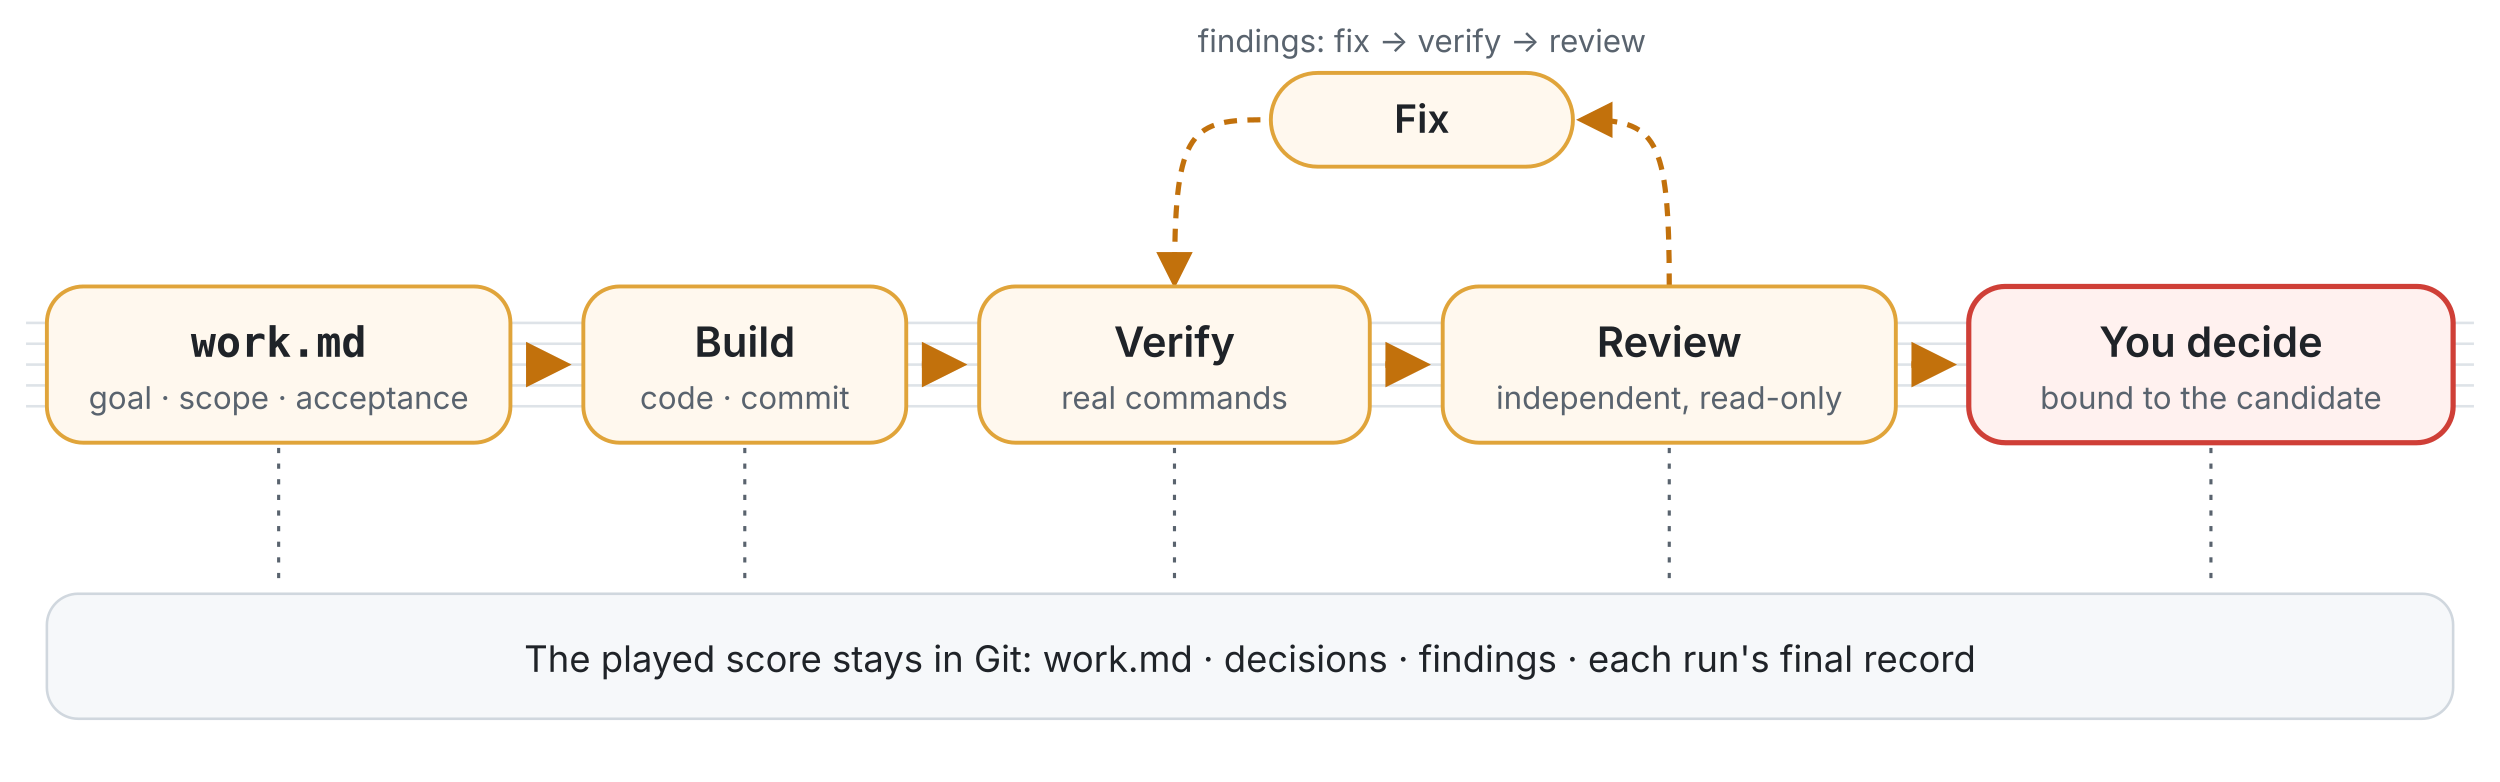
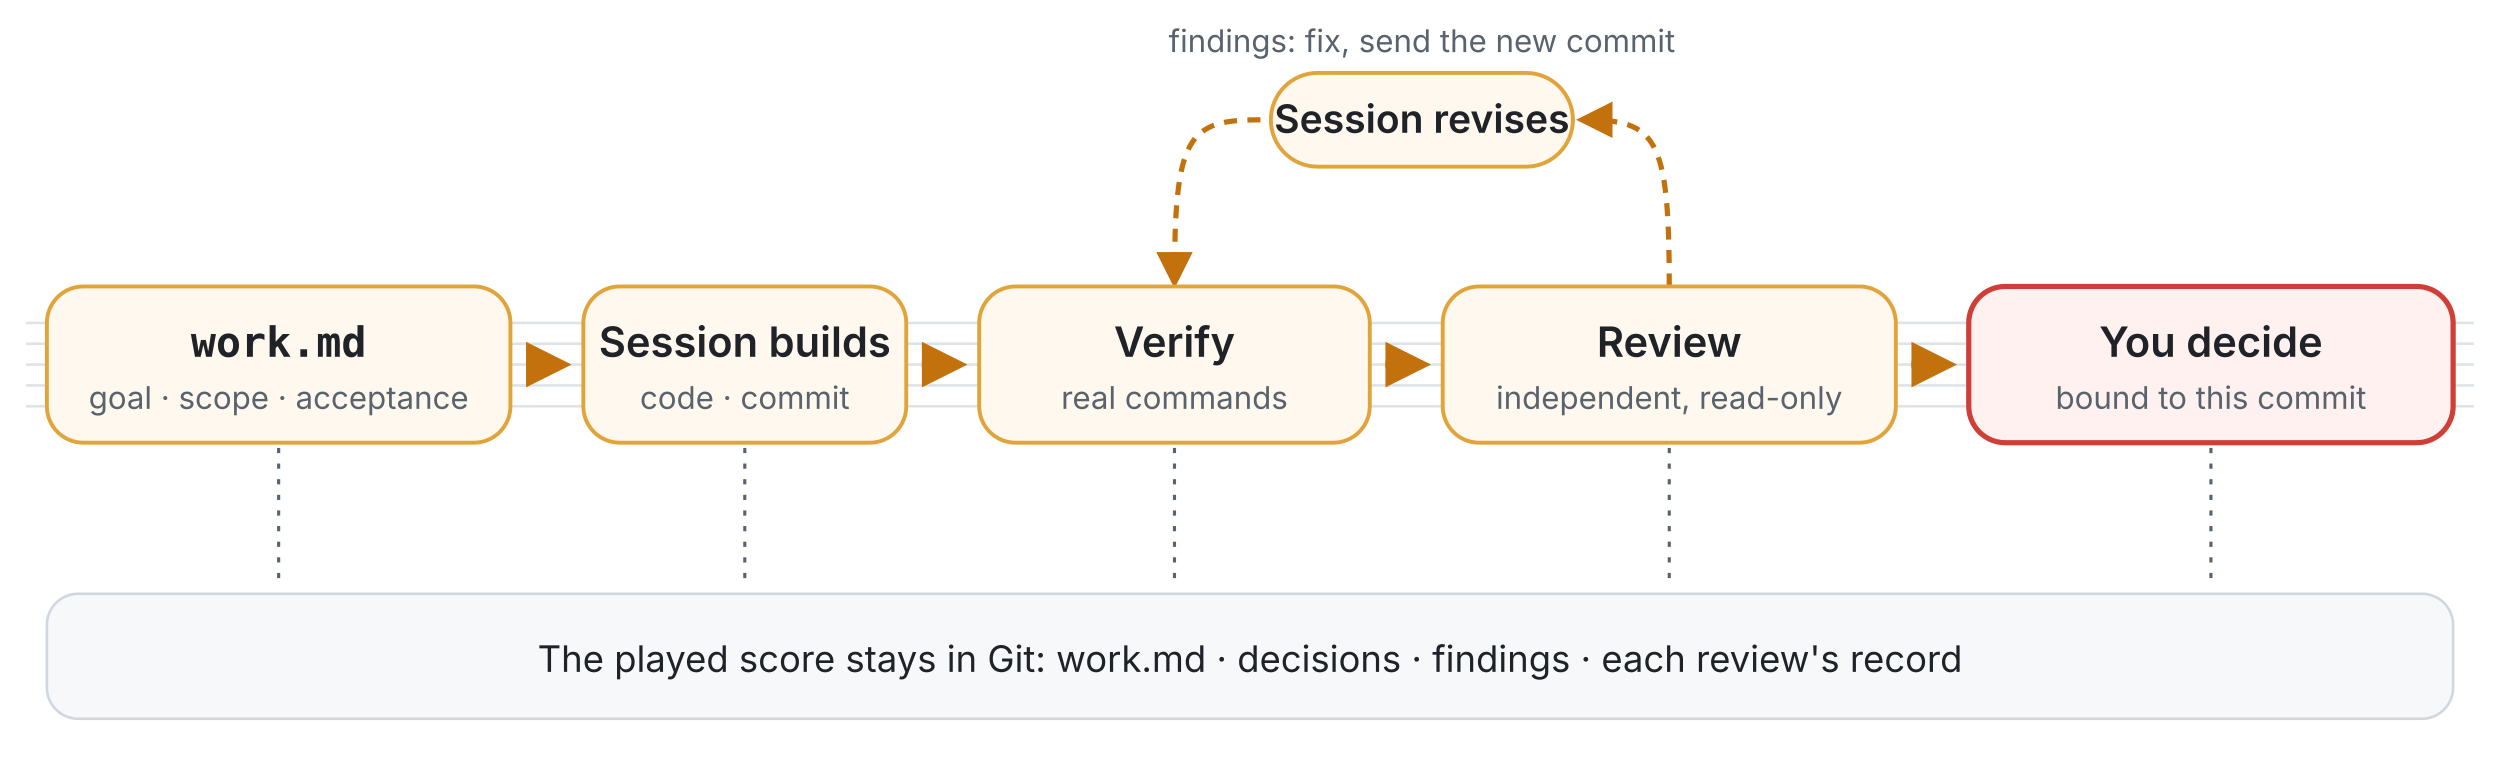
<svg xmlns="http://www.w3.org/2000/svg" width="960" height="300" viewBox="0 0 960 300" role="img">
  <defs>
    <marker id="arrow-light" viewBox="0 0 10 10" refX="8" refY="5" markerWidth="7" markerHeight="7" orient="auto-start-reverse">
      <path d="M 0 0 L 10 5 L 0 10 z" fill="#c2710c" />
    </marker>
  </defs>
  <line x1="10" y1="124" x2="950" y2="124" stroke="#d0d7de" stroke-width="1" opacity="0.7" />
  <line x1="10" y1="132" x2="950" y2="132" stroke="#d0d7de" stroke-width="1" opacity="0.7" />
  <line x1="10" y1="140" x2="950" y2="140" stroke="#d0d7de" stroke-width="1" opacity="0.7" />
  <line x1="10" y1="148" x2="950" y2="148" stroke="#d0d7de" stroke-width="1" opacity="0.7" />
  <line x1="10" y1="156" x2="950" y2="156" stroke="#d0d7de" stroke-width="1" opacity="0.7" />
  <line x1="202" y1="140" x2="216" y2="140" stroke="#c2710c" stroke-width="2.5" marker-end="url(#arrow-light)" />
  <line x1="354" y1="140" x2="368" y2="140" stroke="#c2710c" stroke-width="2.5" marker-end="url(#arrow-light)" />
  <line x1="532" y1="140" x2="546" y2="140" stroke="#c2710c" stroke-width="2.5" marker-end="url(#arrow-light)" />
  <line x1="734" y1="140" x2="748" y2="140" stroke="#c2710c" stroke-width="2.5" marker-end="url(#arrow-light)" />
  <path d="M 641 110 C 641 52, 636 46, 608 46" fill="none" stroke="#c2710c" stroke-width="2" stroke-dasharray="5 4" marker-end="url(#arrow-light)" />
  <path d="M 484 46 C 456 46, 451 52, 451 108" fill="none" stroke="#c2710c" stroke-width="2" stroke-dasharray="5 4" marker-end="url(#arrow-light)" />
  <rect x="488" y="28" width="116" height="36" rx="18" fill="#fff8ee" stroke="#e0a43a" stroke-width="1.5" />
-   <text x="546" y="51" text-anchor="middle" font-family="-apple-system, 'Segoe UI', 'PingFang SC', 'Hiragino Sans GB', 'Noto Sans SC', sans-serif" font-size="15" font-weight="600" fill="#1f2328">Fix</text>
-   <text x="546" y="20" text-anchor="middle" font-family="-apple-system, 'Segoe UI', 'PingFang SC', 'Hiragino Sans GB', 'Noto Sans SC', sans-serif" font-size="12" fill="#59636e">findings: fix → verify → review</text>
+   <text x="546" y="51" text-anchor="middle" font-family="-apple-system, 'Segoe UI', 'PingFang SC', 'Hiragino Sans GB', 'Noto Sans SC', sans-serif" font-size="15" font-weight="600" fill="#1f2328">Session revises</text>
+   <text x="546" y="20" text-anchor="middle" font-family="-apple-system, 'Segoe UI', 'PingFang SC', 'Hiragino Sans GB', 'Noto Sans SC', sans-serif" font-size="12" fill="#59636e">findings: fix, send the new commit</text>
  <rect x="18" y="110" width="178" height="60" rx="14" fill="#fff8ee" stroke="#e0a43a" stroke-width="1.5" />
  <text x="107" y="137" text-anchor="middle" font-family="ui-monospace, SFMono-Regular, Menlo, Consolas, monospace" font-size="16" font-weight="600" fill="#1f2328">work.md</text>
  <text x="107" y="157" text-anchor="middle" font-family="-apple-system, 'Segoe UI', 'PingFang SC', 'Hiragino Sans GB', 'Noto Sans SC', sans-serif" font-size="12" fill="#59636e">goal · scope · acceptance</text>
  <line x1="107" y1="172" x2="107" y2="226" stroke="#59636e" stroke-width="1.2" stroke-dasharray="2 4" />
  <rect x="224" y="110" width="124" height="60" rx="14" fill="#fff8ee" stroke="#e0a43a" stroke-width="1.5" />
-   <text x="286" y="137" text-anchor="middle" font-family="-apple-system, 'Segoe UI', 'PingFang SC', 'Hiragino Sans GB', 'Noto Sans SC', sans-serif" font-size="16" font-weight="600" fill="#1f2328">Build</text>
+   <text x="286" y="137" text-anchor="middle" font-family="-apple-system, 'Segoe UI', 'PingFang SC', 'Hiragino Sans GB', 'Noto Sans SC', sans-serif" font-size="16" font-weight="600" fill="#1f2328">Session builds</text>
  <text x="286" y="157" text-anchor="middle" font-family="-apple-system, 'Segoe UI', 'PingFang SC', 'Hiragino Sans GB', 'Noto Sans SC', sans-serif" font-size="12" fill="#59636e">code · commit</text>
  <line x1="286" y1="172" x2="286" y2="226" stroke="#59636e" stroke-width="1.2" stroke-dasharray="2 4" />
  <rect x="376" y="110" width="150" height="60" rx="14" fill="#fff8ee" stroke="#e0a43a" stroke-width="1.5" />
  <text x="451" y="137" text-anchor="middle" font-family="-apple-system, 'Segoe UI', 'PingFang SC', 'Hiragino Sans GB', 'Noto Sans SC', sans-serif" font-size="16" font-weight="600" fill="#1f2328">Verify</text>
  <text x="451" y="157" text-anchor="middle" font-family="-apple-system, 'Segoe UI', 'PingFang SC', 'Hiragino Sans GB', 'Noto Sans SC', sans-serif" font-size="12" fill="#59636e">real commands</text>
  <line x1="451" y1="172" x2="451" y2="226" stroke="#59636e" stroke-width="1.2" stroke-dasharray="2 4" />
  <rect x="554" y="110" width="174" height="60" rx="14" fill="#fff8ee" stroke="#e0a43a" stroke-width="1.5" />
  <text x="641" y="137" text-anchor="middle" font-family="-apple-system, 'Segoe UI', 'PingFang SC', 'Hiragino Sans GB', 'Noto Sans SC', sans-serif" font-size="16" font-weight="600" fill="#1f2328">Review</text>
  <text x="641" y="157" text-anchor="middle" font-family="-apple-system, 'Segoe UI', 'PingFang SC', 'Hiragino Sans GB', 'Noto Sans SC', sans-serif" font-size="12" fill="#59636e">independent, read-only</text>
  <line x1="641" y1="172" x2="641" y2="226" stroke="#59636e" stroke-width="1.2" stroke-dasharray="2 4" />
  <rect x="756" y="110" width="186" height="60" rx="14" fill="#fff1ef" stroke="#cf3f37" stroke-width="2" />
  <text x="849" y="137" text-anchor="middle" font-family="-apple-system, 'Segoe UI', 'PingFang SC', 'Hiragino Sans GB', 'Noto Sans SC', sans-serif" font-size="16" font-weight="600" fill="#1f2328">You decide</text>
-   <text x="849" y="157" text-anchor="middle" font-family="-apple-system, 'Segoe UI', 'PingFang SC', 'Hiragino Sans GB', 'Noto Sans SC', sans-serif" font-size="12" fill="#59636e">bound to the candidate</text>
+   <text x="849" y="157" text-anchor="middle" font-family="-apple-system, 'Segoe UI', 'PingFang SC', 'Hiragino Sans GB', 'Noto Sans SC', sans-serif" font-size="12" fill="#59636e">bound to this commit</text>
  <line x1="849" y1="172" x2="849" y2="226" stroke="#59636e" stroke-width="1.2" stroke-dasharray="2 4" />
  <rect x="18" y="228" width="924" height="48" rx="12" fill="#f6f8fa" stroke="#d0d7de" stroke-width="1" />
-   <text x="480" y="258" text-anchor="middle" font-family="-apple-system, 'Segoe UI', 'PingFang SC', 'Hiragino Sans GB', 'Noto Sans SC', sans-serif" font-size="14" fill="#1f2328">The played score stays in Git: work.md · decisions · findings · each run's final record</text>
+   <text x="480" y="258" text-anchor="middle" font-family="-apple-system, 'Segoe UI', 'PingFang SC', 'Hiragino Sans GB', 'Noto Sans SC', sans-serif" font-size="14" fill="#1f2328">The played score stays in Git: work.md · decisions · findings · each review's record</text>
</svg>
